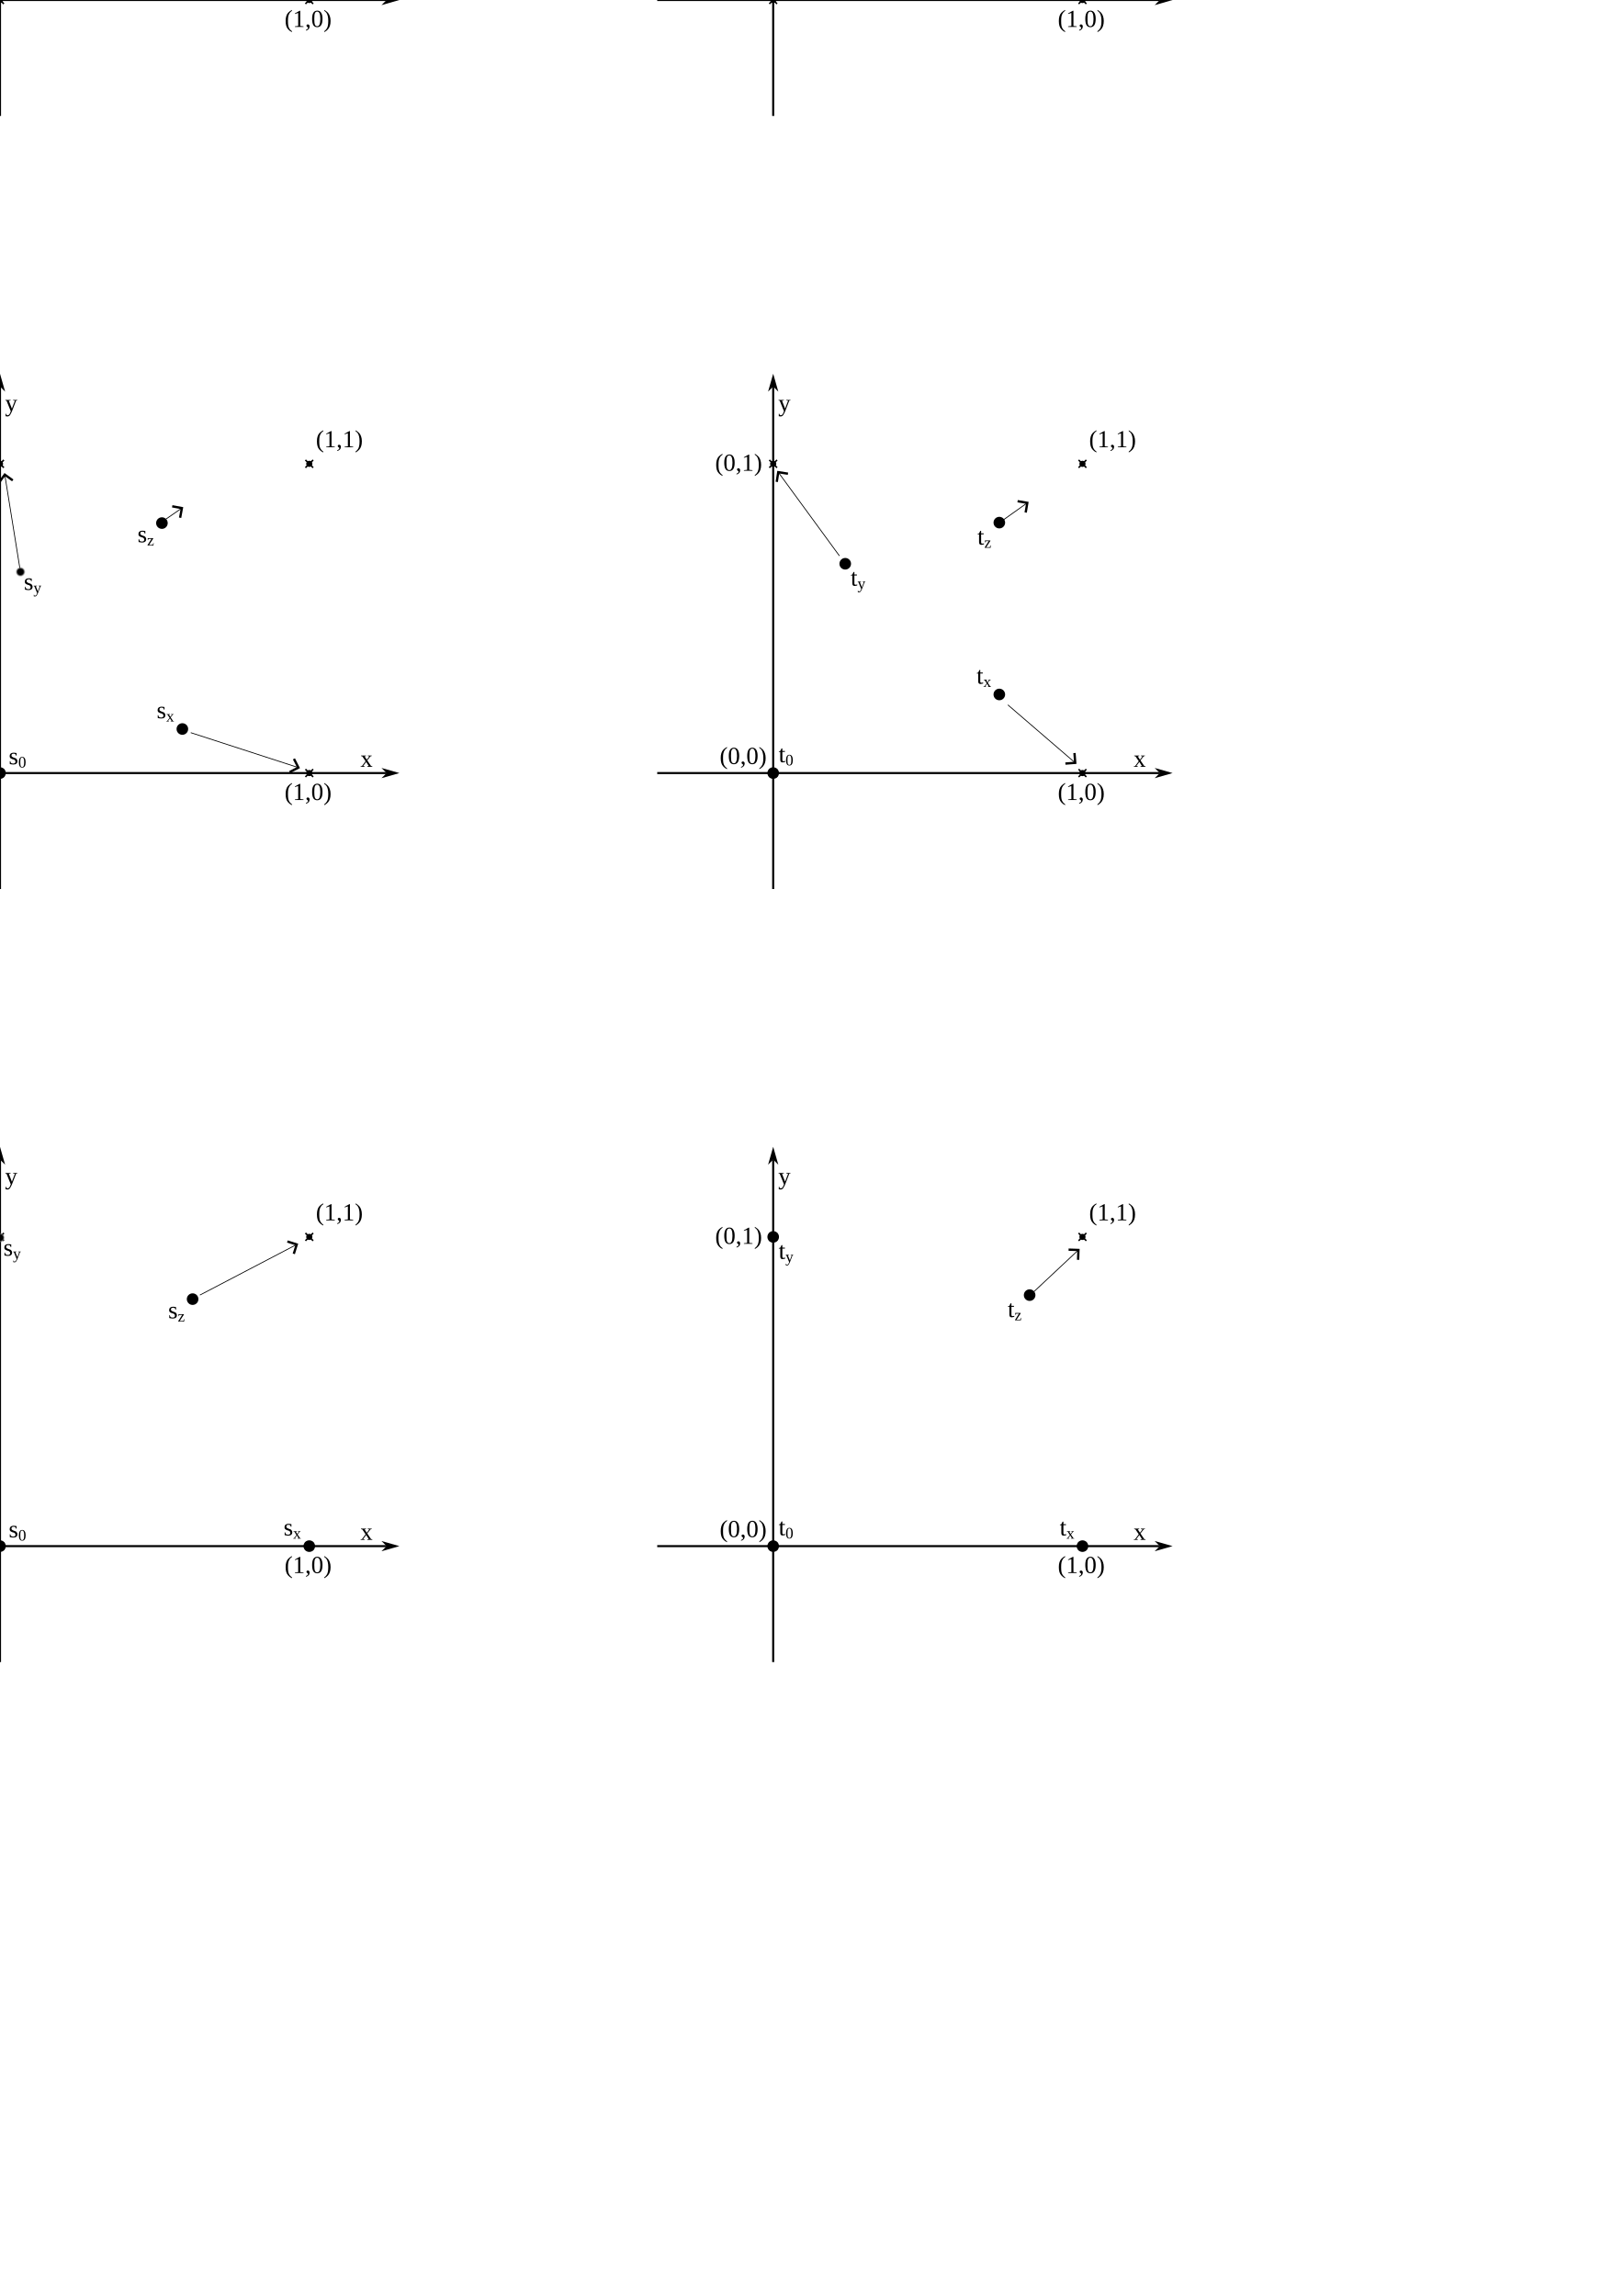
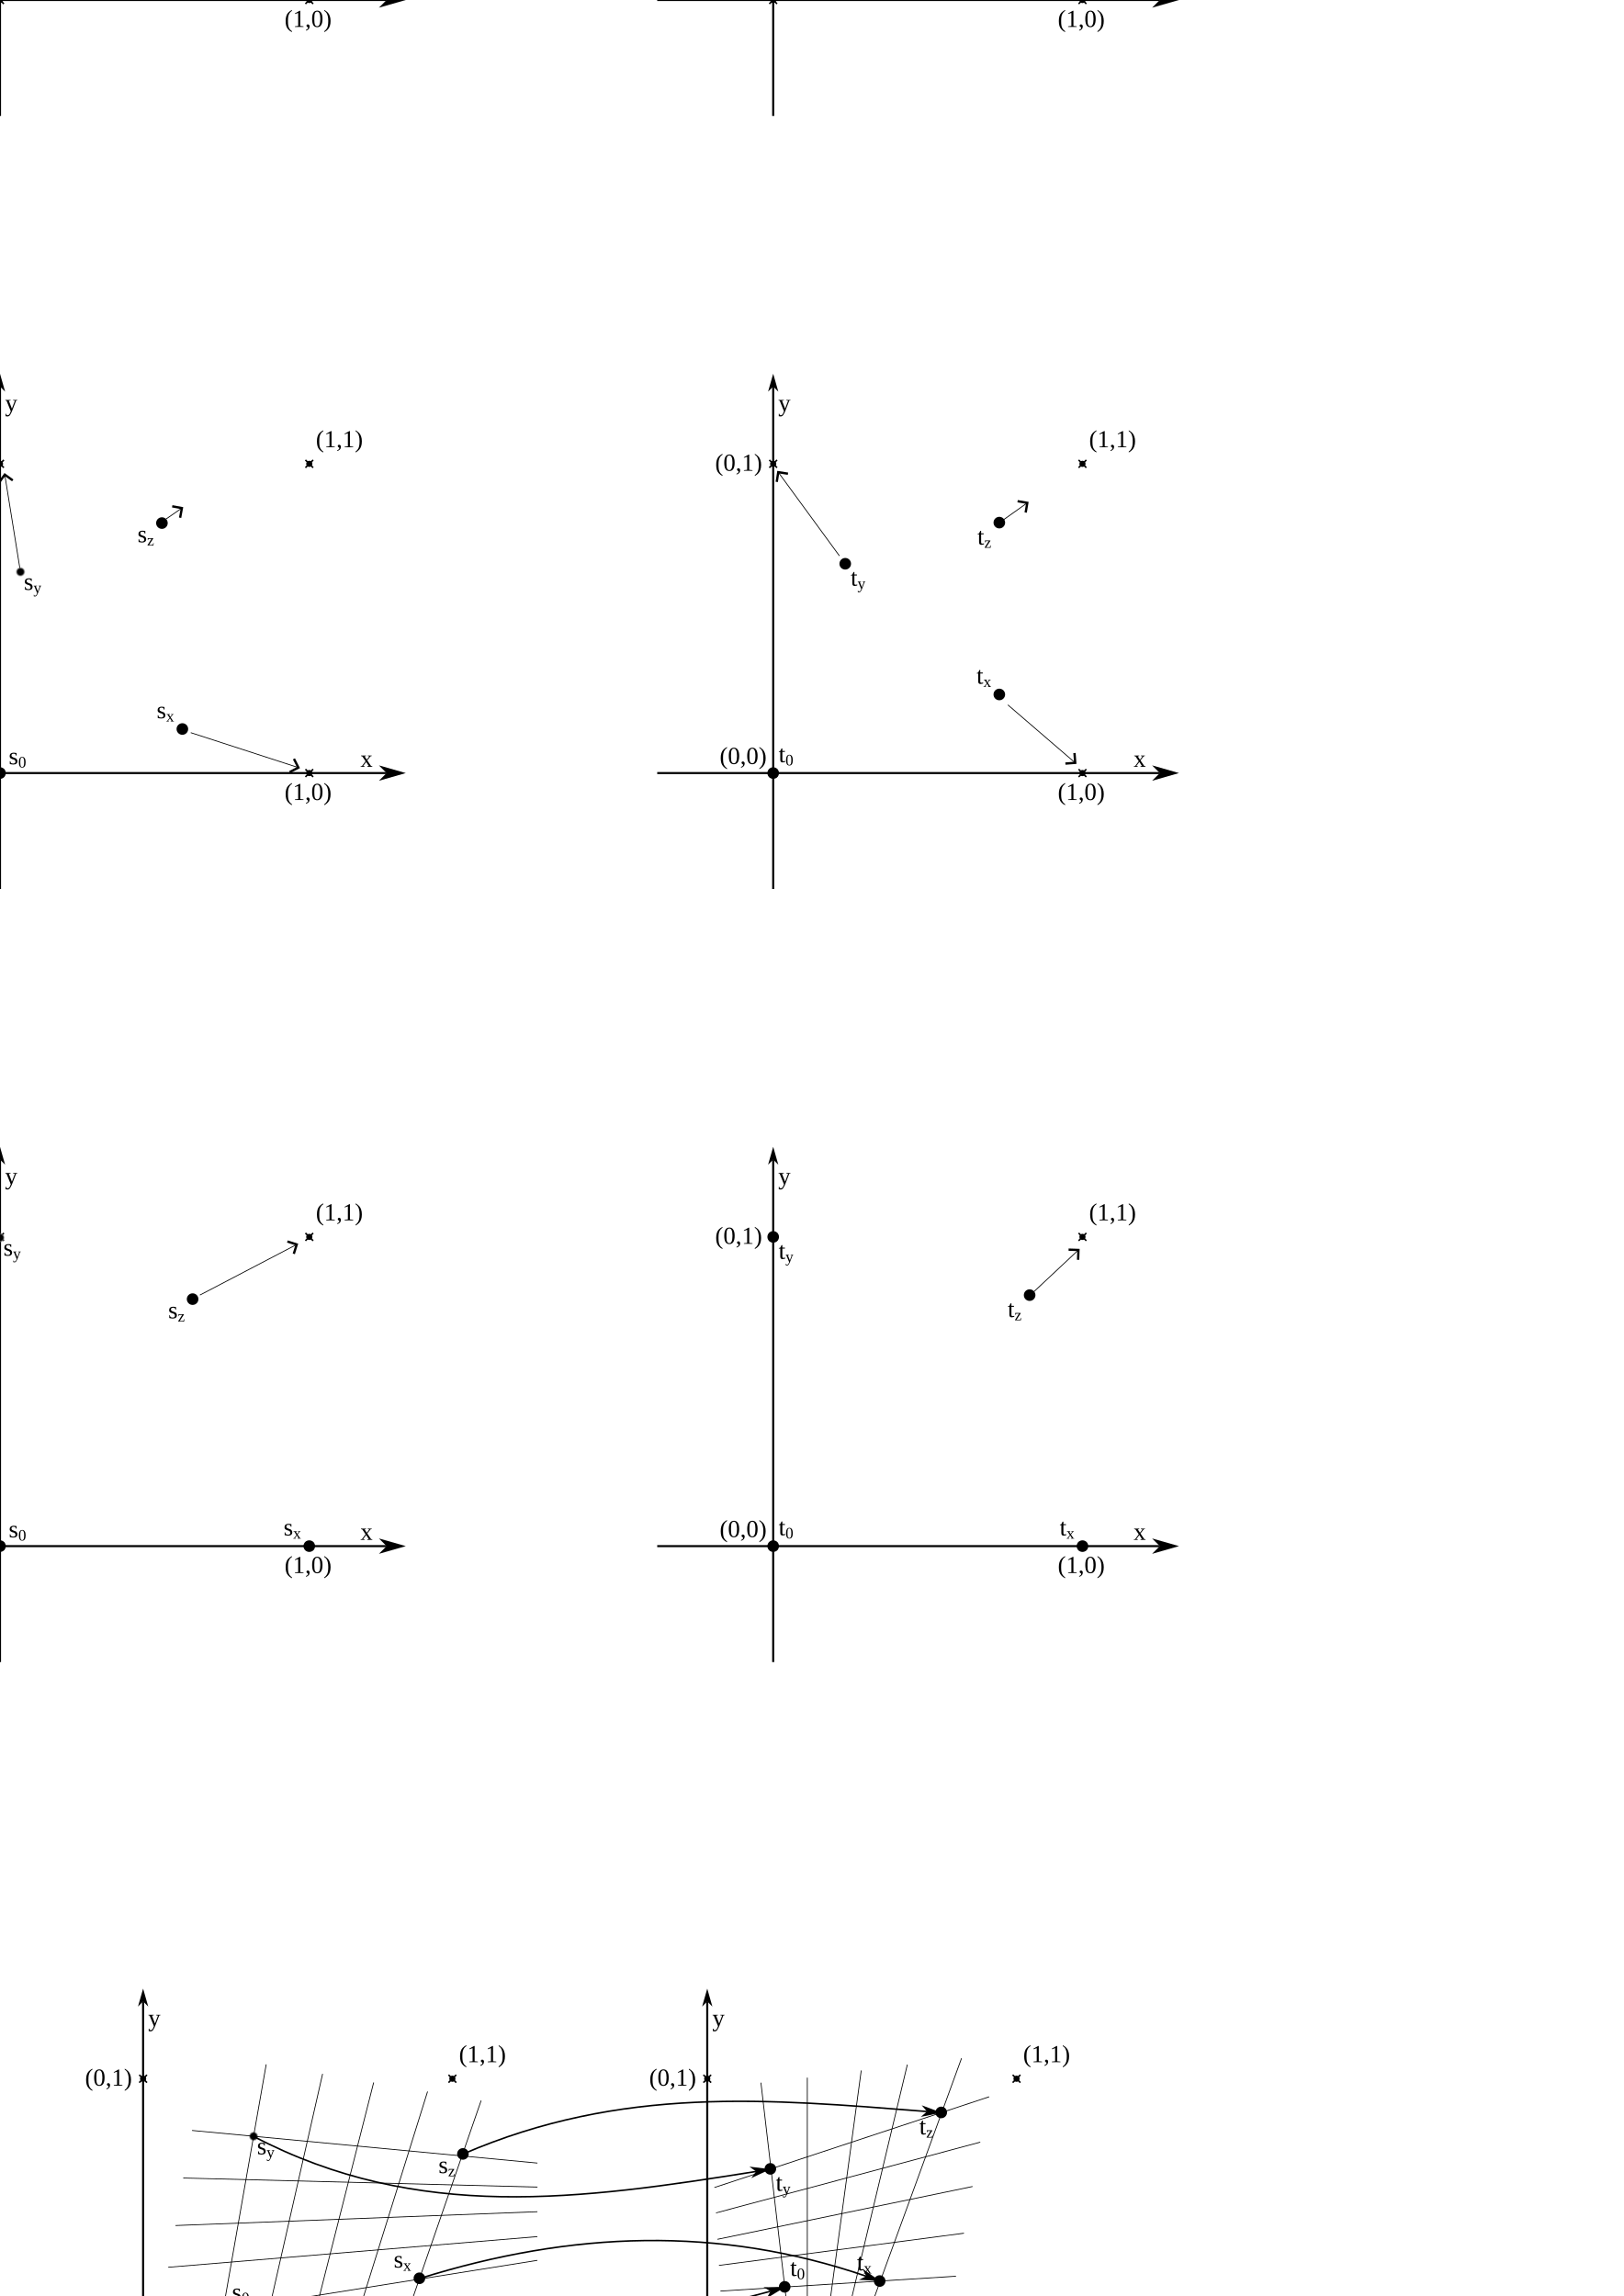
<svg xmlns="http://www.w3.org/2000/svg" xmlns:xlink="http://www.w3.org/1999/xlink" width="210mm" height="297mm" viewBox="0 0 210 297" version="1.1" id="svg1">
  <defs id="defs1">
    <marker style="overflow:visible" id="marker39" refX="0" refY="0" orient="auto-start-reverse" markerWidth="3" markerHeight="3" viewBox="0 0 1 1" preserveAspectRatio="xMidYMid">
      <path style="fill:none;stroke:context-stroke;stroke-width:1;stroke-linecap:butt" d="M 3,-3 0,0 3,3" transform="rotate(180,0.125,0)" id="path39" />
    </marker>
    <marker style="overflow:visible" id="ArrowWide" refX="0" refY="0" orient="auto-start-reverse" markerWidth="3.001" markerHeight="3.001" viewBox="0 0 1 1" preserveAspectRatio="xMidYMid">
      <path style="fill:none;stroke:context-stroke;stroke-width:1;stroke-linecap:butt" d="M 3,-3 0,0 3,3" transform="rotate(180,0.125,0)" id="path35" />
    </marker>
    <marker style="overflow:visible" id="marker3" refX="0" refY="0" orient="auto-start-reverse" markerWidth="1" markerHeight="1" viewBox="0 0 1 1" preserveAspectRatio="xMidYMid">
      <path style="fill:context-stroke;fill-rule:evenodd;stroke:none" d="M 0,0 5,-5 -12.5,0 5,5 Z" transform="scale(-0.5)" id="path3" />
    </marker>
-     <marker style="overflow:visible" id="DartArrow" refX="0" refY="0" orient="auto-start-reverse" markerWidth="1" markerHeight="1" viewBox="0 0 1 1" preserveAspectRatio="xMidYMid">
+     <marker style="overflow:visible" id="DartArrow" refX="0" refY="0" orient="auto-start-reverse" markerWidth="1.5" markerHeight="1.5" viewBox="0 0 1 1" preserveAspectRatio="xMidYMid">
      <path style="fill:context-stroke;fill-rule:evenodd;stroke:none" d="M 0,0 5,-5 -12.5,0 5,5 Z" transform="scale(-0.5)" id="path6" />
    </marker>
    <marker style="overflow:visible" id="ArrowWide-6" refX="0" refY="0" orient="auto-start-reverse" markerWidth="3" markerHeight="3" viewBox="0 0 1 1" preserveAspectRatio="xMidYMid">
      <path style="fill:none;stroke:context-stroke;stroke-width:1;stroke-linecap:butt" d="M 3,-3 0,0 3,3" transform="rotate(180,0.125,0)" id="path35-7" />
    </marker>
    <marker style="overflow:visible" id="marker39-9" refX="0" refY="0" orient="auto-start-reverse" markerWidth="3" markerHeight="3" viewBox="0 0 1 1" preserveAspectRatio="xMidYMid">
      <path style="fill:none;stroke:context-stroke;stroke-width:1;stroke-linecap:butt" d="M 3,-3 0,0 3,3" transform="rotate(180,0.125,0)" id="path39-5" />
    </marker>
    <marker style="overflow:visible" id="marker39-2" refX="0" refY="0" orient="auto-start-reverse" markerWidth="3" markerHeight="3" viewBox="0 0 1 1" preserveAspectRatio="xMidYMid">
      <path style="fill:none;stroke:context-stroke;stroke-width:1;stroke-linecap:butt" d="M 3,-3 0,0 3,3" transform="rotate(180,0.125,0)" id="path39-2" />
    </marker>
    <marker style="overflow:visible" id="marker39-9-2" refX="0" refY="0" orient="auto-start-reverse" markerWidth="3" markerHeight="3" viewBox="0 0 1 1" preserveAspectRatio="xMidYMid">
      <path style="fill:none;stroke:context-stroke;stroke-width:1;stroke-linecap:butt" d="M 3,-3 0,0 3,3" transform="rotate(180,0.125,0)" id="path39-5-9" />
    </marker>
    <marker style="overflow:visible" id="ArrowWide-2" refX="0" refY="0" orient="auto-start-reverse" markerWidth="3.001" markerHeight="3.001" viewBox="0 0 1 1" preserveAspectRatio="xMidYMid">
      <path style="fill:none;stroke:context-stroke;stroke-width:1;stroke-linecap:butt" d="M 3,-3 0,0 3,3" transform="rotate(180,0.125,0)" id="path35-5" />
    </marker>
    <marker style="overflow:visible" id="ArrowWide-0" refX="0" refY="0" orient="auto-start-reverse" markerWidth="3.001" markerHeight="3.001" viewBox="0 0 1 1" preserveAspectRatio="xMidYMid">
      <path style="fill:none;stroke:context-stroke;stroke-width:1;stroke-linecap:butt" d="M 3,-3 0,0 3,3" transform="rotate(180,0.125,0)" id="path35-3" />
    </marker>
    <marker style="overflow:visible" id="ArrowWide-8" refX="0" refY="0" orient="auto-start-reverse" markerWidth="3.001" markerHeight="3.001" viewBox="0 0 1 1" preserveAspectRatio="xMidYMid">
      <path style="fill:none;stroke:context-stroke;stroke-width:1;stroke-linecap:butt" d="M 3,-3 0,0 3,3" transform="rotate(180,0.125,0)" id="path35-6" />
    </marker>
    <marker style="overflow:visible" id="ArrowWide-6-4" refX="0" refY="0" orient="auto-start-reverse" markerWidth="3" markerHeight="3" viewBox="0 0 1 1" preserveAspectRatio="xMidYMid">
      <path style="fill:none;stroke:context-stroke;stroke-width:1;stroke-linecap:butt" d="M 3,-3 0,0 3,3" transform="rotate(180,0.125,0)" id="path35-7-4" />
    </marker>
    <marker style="overflow:visible" id="ArrowWide-6-3" refX="0" refY="0" orient="auto-start-reverse" markerWidth="3" markerHeight="3" viewBox="0 0 1 1" preserveAspectRatio="xMidYMid">
      <path style="fill:none;stroke:context-stroke;stroke-width:1;stroke-linecap:butt" d="M 3,-3 0,0 3,3" transform="rotate(180,0.125,0)" id="path35-7-3" />
    </marker>
    <marker style="overflow:visible" id="ArrowWide-6-31" refX="0" refY="0" orient="auto-start-reverse" markerWidth="3" markerHeight="3" viewBox="0 0 1 1" preserveAspectRatio="xMidYMid">
      <path style="fill:none;stroke:context-stroke;stroke-width:1;stroke-linecap:butt" d="M 3,-3 0,0 3,3" transform="rotate(180,0.125,0)" id="path35-7-8" />
    </marker>
    <marker style="overflow:visible" id="marker39-94" refX="0" refY="0" orient="auto-start-reverse" markerWidth="3" markerHeight="3" viewBox="0 0 1 1" preserveAspectRatio="xMidYMid">
      <path style="fill:none;stroke:context-stroke;stroke-width:1;stroke-linecap:butt" d="M 3,-3 0,0 3,3" transform="rotate(180,0.125,0)" id="path39-1" />
    </marker>
    <marker style="overflow:visible" id="marker39-9-28" refX="0" refY="0" orient="auto-start-reverse" markerWidth="3" markerHeight="3" viewBox="0 0 1 1" preserveAspectRatio="xMidYMid">
      <path style="fill:none;stroke:context-stroke;stroke-width:1;stroke-linecap:butt" d="M 3,-3 0,0 3,3" transform="rotate(180,0.125,0)" id="path39-5-4" />
    </marker>
  </defs>
  <g id="layer1">
+     <use x="0" y="0" xlink:href="#g12" id="use1" transform="translate(18.5084,308.8948)" />
+     <use x="0" y="0" xlink:href="#g12" id="use1-7" transform="translate(91.47138,308.8948)" />
    <use x="0" y="0" xlink:href="#g12" id="use18" transform="translate(0,100)" />
    <use x="0" y="0" xlink:href="#g12" id="use26" transform="translate(100,100)" />
    <use x="0" y="0" xlink:href="#g12" id="use28" transform="translate(0,200)" />
    <use x="0" y="0" xlink:href="#g12" id="use27" transform="translate(100,200)" />
    <g id="g-coo-system">
      <g id="g12">
        <use x="0" y="0" xlink:href="#g57" id="use58" transform="translate(40)" />
        <use x="0" y="0" xlink:href="#g57" id="use59" transform="translate(0,-40)" />
        <use x="0" y="0" xlink:href="#g57" id="use60" transform="translate(40,-40)" />
        <use x="0" y="0" xlink:href="#g57" id="use57" />
        <text xml:space="preserve" style="font-size:3.175px;fill:#000000;fill-opacity:1;stroke:none;stroke-width:0.1;stroke-dasharray:none;stroke-opacity:1" x="-6.924" y="-1.17" id="text16">
          <tspan id="tspan16" style="stroke-width:0.1" x="-6.924" y="-1.17">(0,0)</tspan>
        </text>
        <text xml:space="preserve" style="font-size:3.175px;fill:#000000;fill-opacity:1;stroke:none;stroke-width:0.1;stroke-dasharray:none;stroke-opacity:1" x="-7.513" y="-39.1" id="text16-1">
          <tspan id="tspan16-3" style="stroke-width:0.1" x="-7.513" y="-39.1">(0,1)</tspan>
        </text>
        <text xml:space="preserve" style="font-size:3.175px;fill:#000000;fill-opacity:1;stroke:none;stroke-width:0.1;stroke-dasharray:none;stroke-opacity:1" x="36.806" y="3.484" id="text16-7">
          <tspan id="tspan16-6" style="stroke-width:0.1" x="36.806" y="3.484">(1,0)</tspan>
        </text>
        <path style="fill:none;stroke:#000000;stroke-width:0.265;stroke-dasharray:none;stroke-opacity:1;marker-start:url(#marker3)" d="M 0,-50 V 15" id="path1" />
        <path style="fill:none;stroke:#000000;stroke-width:0.265;stroke-dasharray:none;stroke-opacity:1;marker-end:url(#DartArrow)" d="M -15,0 H 50" id="path2" />
        <text xml:space="preserve" style="font-size:3.175px;fill:#000000;fill-opacity:1;stroke:none;stroke-width:0.265;stroke-dasharray:none;stroke-opacity:1" x="46.61" y="-0.811" id="text3">
          <tspan id="tspan3" style="fill:#000000;fill-opacity:1;stroke:none;stroke-width:0.265" x="46.61" y="-0.811">x</tspan>
        </text>
        <text xml:space="preserve" style="font-size:3.175px;fill:#000000;fill-opacity:1;stroke:none;stroke-width:0.265;stroke-dasharray:none;stroke-opacity:1" x="0.659" y="-46.816" id="text4">
          <tspan id="tspan4" style="fill:#000000;fill-opacity:1;stroke:none;stroke-width:0.265" x="0.659" y="-46.816">y</tspan>
        </text>
        <text xml:space="preserve" style="font-size:3.175px;fill:#000000;fill-opacity:1;stroke:none;stroke-width:0.1;stroke-dasharray:none;stroke-opacity:1" x="40.85" y="-42.138" id="text16-7-7">
          <tspan id="tspan16-6-9" style="stroke-width:0.1" x="40.85" y="-42.138">(1,1)</tspan>
        </text>
      </g>
    </g>
    <g id="g16" transform="translate(-15.49144,-0.7748257)">
      <circle style="fill:#000000;fill-opacity:1;stroke:none;stroke-width:0.265;stroke-dasharray:none;stroke-opacity:1" id="path4-0" cx="50.551" cy="-15.079" r="0.75" />
      <text xml:space="preserve" style="font-size:3.175px;fill:#000000;fill-opacity:1;stroke:none;stroke-width:0.1;stroke-dasharray:none;stroke-opacity:1" x="47.226" y="-16.464" id="text7">
        <tspan id="tspan7" style="fill:#000000;fill-opacity:1;stroke:none;stroke-width:0.1;stroke-dasharray:none;stroke-opacity:1" x="47.226" y="-16.464">s<tspan style="font-size:65%;baseline-shift:sub;fill:#000000;fill-opacity:1;stroke:none;stroke-width:0.1;stroke-dasharray:none;stroke-opacity:1" id="tspan8">x</tspan>
        </tspan>
      </text>
    </g>
    <g id="g13" transform="translate(0.2336048,8.151062)">
      <circle style="fill:#000000;fill-opacity:1;stroke:none;stroke-width:0.265;stroke-dasharray:none;stroke-opacity:1" id="path4" cx="11.379" cy="-18.269" r="0.75" />
      <text xml:space="preserve" style="font-size:3.175px;fill:#000000;fill-opacity:1;stroke:none;stroke-width:0.1;stroke-dasharray:none;stroke-opacity:1" x="12.504" y="-19.402" id="text5">
        <tspan id="tspan5" style="fill:#000000;fill-opacity:1;stroke:none;stroke-width:0.1;stroke-dasharray:none;stroke-opacity:1" x="12.504" y="-19.402">s<tspan style="font-size:65%;baseline-shift:sub;fill:#000000;fill-opacity:1;stroke:none;stroke-width:0.1;stroke-dasharray:none;stroke-opacity:1" id="tspan6">0</tspan>
        </tspan>
      </text>
    </g>
    <g id="g14" transform="translate(11.56344,-33.03672)">
      <g id="use61">
        <circle style="fill:#000000;fill-opacity:1;stroke:#7f7f7f;stroke-width:0.2;stroke-dasharray:none;stroke-opacity:0.495" id="circle68" cx="0" cy="0" r="0.5" />
      </g>
      <text xml:space="preserve" style="font-size:3.175px;fill:#000000;fill-opacity:1;stroke:none;stroke-width:0.1;stroke-dasharray:none;stroke-opacity:1" x="0.438" y="2.334" id="text9">
        <tspan id="tspan9" style="fill:#000000;fill-opacity:1;stroke:none;stroke-width:0.1;stroke-dasharray:none;stroke-opacity:1" x="0.438" y="2.334">s<tspan style="font-size:65%;baseline-shift:sub;fill:#000000;fill-opacity:1;stroke:none;stroke-width:0.1;stroke-dasharray:none;stroke-opacity:1" id="tspan10">y</tspan>
        </tspan>
      </text>
    </g>
    <g id="g15" transform="translate(-26.44503,7.276839)">
      <circle style="fill:#000000;fill-opacity:1;stroke:none;stroke-width:0.265;stroke-dasharray:none;stroke-opacity:1" id="path4-2" cx="56.769" cy="-38.377" r="0.75" />
      <text xml:space="preserve" style="font-size:3.175px;fill:#000000;fill-opacity:1;stroke:none;stroke-width:0.1;stroke-dasharray:none;stroke-opacity:1" x="53.608" y="-35.894" id="text11">
        <tspan id="tspan11" style="fill:#000000;fill-opacity:1;stroke:none;stroke-width:0.1;stroke-dasharray:none" x="53.608" y="-35.894">s<tspan style="font-size:65%;baseline-shift:sub;fill:#000000;fill-opacity:1;stroke:none;stroke-width:0.1;stroke-dasharray:none" id="tspan12">z</tspan>
        </tspan>
      </text>
    </g>
    <g id="g16-7" transform="translate(86.99542,-2.457218)">
      <circle style="fill:#000000;fill-opacity:1;stroke:none;stroke-width:0.265;stroke-dasharray:none;stroke-opacity:1" id="path4-0-4" cx="50.551" cy="-15.079" r="0.75" />
      <text xml:space="preserve" style="font-size:3.175px;fill:#000000;fill-opacity:1;stroke:none;stroke-width:0.1;stroke-dasharray:none;stroke-opacity:1" x="47.601" y="-16.464" id="text7-1">
        <tspan id="tspan7-6" style="fill:#000000;fill-opacity:1;stroke:none;stroke-width:0.1;stroke-dasharray:none;stroke-opacity:1" x="47.601" y="-16.464">t<tspan style="font-size:65%;baseline-shift:sub;fill:#000000;fill-opacity:1;stroke:none;stroke-width:0.1;stroke-dasharray:none;stroke-opacity:1" id="tspan8-4">x</tspan>
        </tspan>
      </text>
    </g>
    <g id="g32" transform="translate(0,2.645833)">
      <g id="g13-2" transform="translate(102.7205,8.585337)">
        <circle style="fill:#000000;fill-opacity:1;stroke:none;stroke-width:0.265;stroke-dasharray:none;stroke-opacity:1" id="path4-9" cx="11.379" cy="-18.269" r="0.75" />
        <text xml:space="preserve" style="font-size:3.175px;fill:#000000;fill-opacity:1;stroke:none;stroke-width:0.1;stroke-dasharray:none;stroke-opacity:1" x="12.078" y="-19.674" id="text5-0">
          <tspan id="tspan5-1" style="fill:#000000;fill-opacity:1;stroke:none;stroke-width:0.1;stroke-dasharray:none;stroke-opacity:1" x="12.078" y="-19.674">t<tspan style="font-size:65%;baseline-shift:sub;fill:#000000;fill-opacity:1;stroke:none;stroke-width:0.1;stroke-dasharray:none;stroke-opacity:1" id="tspan6-4">0</tspan>
          </tspan>
        </text>
      </g>
    </g>
    <g id="g14-4" transform="translate(101.0225,8.392353)">
      <circle style="fill:#000000;fill-opacity:1;stroke:none;stroke-width:0.265;stroke-dasharray:none;stroke-opacity:1" id="path4-7-2" cx="15.988" cy="-35.877" r="0.75" />
      <text xml:space="preserve" style="font-size:3.175px;fill:#000000;fill-opacity:1;stroke:none;stroke-width:0.1;stroke-dasharray:none;stroke-opacity:1" x="16.687" y="-33.035" id="text9-0">
        <tspan id="tspan9-1" style="fill:#000000;fill-opacity:1;stroke:none;stroke-width:0.1;stroke-dasharray:none;stroke-opacity:1" x="16.687" y="-33.035">t<tspan style="font-size:65%;baseline-shift:sub;fill:#000000;fill-opacity:1;stroke:none;stroke-width:0.1;stroke-dasharray:none;stroke-opacity:1" id="tspan10-1">y</tspan>
        </tspan>
      </text>
    </g>
    <g id="g15-4" transform="translate(74.03181,6.100574)">
      <circle style="fill:#000000;fill-opacity:1;stroke:none;stroke-width:0.265;stroke-dasharray:none;stroke-opacity:1" id="path4-2-3" cx="56.769" cy="-38.377" r="0.75" />
      <text xml:space="preserve" style="font-size:3.175px;fill:#000000;fill-opacity:1;stroke:none;stroke-width:0.1;stroke-dasharray:none;stroke-opacity:1" x="53.93" y="-35.535" id="text11-0">
        <tspan id="tspan11-8" style="fill:#000000;fill-opacity:1;stroke:none;stroke-width:0.1;stroke-dasharray:none" x="53.93" y="-35.535">t<tspan style="font-size:65%;baseline-shift:sub;fill:#000000;fill-opacity:1;stroke:none;stroke-width:0.1;stroke-dasharray:none" id="tspan12-9">z</tspan>
        </tspan>
      </text>
    </g>
    <use x="0" y="0" xlink:href="#g12" id="use16" transform="translate(100,0)" />
-     <path style="fill:none;fill-opacity:1;stroke:#000000;stroke-width:0.1;stroke-dasharray:none;stroke-opacity:1;marker-end:url(#ArrowWide)" d="M 11.563,-9.911 1.047,-0.75" id="path34" />
-     <path style="fill:none;fill-opacity:1;stroke:#000000;stroke-width:0.1;stroke-dasharray:none;stroke-opacity:1;marker-end:url(#ArrowWide-2)" d="M 35.027,-15.816 24.51,-6.655" id="path34-7" />
-     <path style="fill:none;fill-opacity:1;stroke:#000000;stroke-width:0.1;stroke-dasharray:none;stroke-opacity:1;marker-end:url(#ArrowWide-0)" d="m 30.291,-31.063 -10.517,9.161" id="path34-8" />
-     <path style="fill:none;fill-opacity:1;stroke:#000000;stroke-width:0.1;stroke-dasharray:none;stroke-opacity:1;marker-end:url(#ArrowWide-8)" d="M 11.563,-33.037 1.047,-23.876" id="path34-5" />
-     <path style="fill:none;fill-opacity:1;stroke:#000000;stroke-width:0.1;stroke-dasharray:none;stroke-opacity:1;marker-end:url(#ArrowWide-6)" d="m 113.085,-6.442 -11.506,5.623" id="path34-9" />
-     <path style="fill:none;fill-opacity:1;stroke:#000000;stroke-width:0.1;stroke-dasharray:none;stroke-opacity:1;marker-end:url(#ArrowWide-6-4)" d="m 137.421,-17.425 -11.506,5.623" id="path34-9-1" />
-     <path style="fill:none;fill-opacity:1;stroke:#000000;stroke-width:0.1;stroke-dasharray:none;stroke-opacity:1;marker-end:url(#ArrowWide-6-3)" d="m 116.988,-27.44 -11.506,5.623" id="path34-9-3" />
-     <path style="fill:none;fill-opacity:1;stroke:#000000;stroke-width:0.1;stroke-dasharray:none;stroke-opacity:1;marker-end:url(#ArrowWide-6-31)" d="m 130.778,-32.232 -11.506,5.623" id="path34-9-2" />
-     <path style="fill:none;fill-opacity:1;stroke:#000000;stroke-width:0.1;stroke-dasharray:none;stroke-opacity:1;marker-end:url(#marker39)" d="m 24.672,94.774 13.851,4.498" id="path38" />
-     <path style="fill:none;fill-opacity:1;stroke:#000000;stroke-width:0.1;stroke-dasharray:none;stroke-opacity:1;marker-end:url(#marker39-94)" d="M 20.762,67.628 23.463,65.766" id="path38-64" />
-     <path style="fill:none;fill-opacity:1;stroke:#000000;stroke-width:0.1;stroke-dasharray:none;stroke-opacity:1;marker-end:url(#marker39-9)" d="m 130.352,91.181 8.653,7.447" id="path38-6" />
-     <path style="fill:none;fill-opacity:1;stroke:#000000;stroke-width:0.1;stroke-dasharray:none;stroke-opacity:1;marker-end:url(#marker39-9-28)" d="m 129.23,67.634 3.574,-2.547" id="path38-6-7" />
-     <path style="fill:none;fill-opacity:1;stroke:#000000;stroke-width:0.1;stroke-dasharray:none;stroke-opacity:1;marker-end:url(#marker39-9-2)" d="m 108.567,71.905 -7.869,-10.765" id="path38-6-6" />
-     <path style="fill:none;fill-opacity:1;stroke:#000000;stroke-width:0.1;stroke-dasharray:none;stroke-opacity:1;marker-end:url(#marker39-2)" d="M 2.643,73.966 0.629,61.47" id="path38-7" />
+     <g id="g1">
+       <path style="fill:none;fill-opacity:1;stroke:#000000;stroke-width:0.1;stroke-dasharray:none;stroke-opacity:1;marker-end:url(#ArrowWide)" d="M 11.563,-9.911 1.047,-0.75" id="path34" />
+       <path style="fill:none;fill-opacity:1;stroke:#000000;stroke-width:0.1;stroke-dasharray:none;stroke-opacity:1;marker-end:url(#ArrowWide-2)" d="M 35.027,-15.816 24.51,-6.655" id="path34-7" />
+       <path style="fill:none;fill-opacity:1;stroke:#000000;stroke-width:0.1;stroke-dasharray:none;stroke-opacity:1;marker-end:url(#ArrowWide-0)" d="m 30.291,-31.063 -10.517,9.161" id="path34-8" />
+       <path style="fill:none;fill-opacity:1;stroke:#000000;stroke-width:0.1;stroke-dasharray:none;stroke-opacity:1;marker-end:url(#ArrowWide-8)" d="M 11.563,-33.037 1.047,-23.876" id="path34-5" />
+     </g>
+     <g id="g4">
+       <path style="fill:none;fill-opacity:1;stroke:#000000;stroke-width:0.1;stroke-dasharray:none;stroke-opacity:1;marker-end:url(#ArrowWide-6)" d="m 113.085,-6.442 -11.506,5.623" id="path34-9" />
+       <path style="fill:none;fill-opacity:1;stroke:#000000;stroke-width:0.1;stroke-dasharray:none;stroke-opacity:1;marker-end:url(#ArrowWide-6-4)" d="m 137.421,-17.425 -11.506,5.623" id="path34-9-1" />
+       <path style="fill:none;fill-opacity:1;stroke:#000000;stroke-width:0.1;stroke-dasharray:none;stroke-opacity:1;marker-end:url(#ArrowWide-6-3)" d="m 116.988,-27.44 -11.506,5.623" id="path34-9-3" />
+       <path style="fill:none;fill-opacity:1;stroke:#000000;stroke-width:0.1;stroke-dasharray:none;stroke-opacity:1;marker-end:url(#ArrowWide-6-31)" d="m 130.778,-32.232 -11.506,5.623" id="path34-9-2" />
+     </g>
+     <g id="g3">
+       <path style="fill:none;fill-opacity:1;stroke:#000000;stroke-width:0.1;stroke-dasharray:none;stroke-opacity:1;marker-end:url(#marker39-9)" d="m 130.352,91.181 8.653,7.447" id="path38-6" />
+       <path style="fill:none;fill-opacity:1;stroke:#000000;stroke-width:0.1;stroke-dasharray:none;stroke-opacity:1;marker-end:url(#marker39-9-28)" d="m 129.23,67.634 3.574,-2.547" id="path38-6-7" />
+       <path style="fill:none;fill-opacity:1;stroke:#000000;stroke-width:0.1;stroke-dasharray:none;stroke-opacity:1;marker-end:url(#marker39-9-2)" d="m 108.567,71.905 -7.869,-10.765" id="path38-6-6" />
+     </g>
+     <g id="g2">
+       <path style="fill:none;fill-opacity:1;stroke:#000000;stroke-width:0.1;stroke-dasharray:none;stroke-opacity:1;marker-end:url(#marker39)" d="m 24.672,94.774 13.851,4.498" id="path38" />
+       <path style="fill:none;fill-opacity:1;stroke:#000000;stroke-width:0.1;stroke-dasharray:none;stroke-opacity:1;marker-end:url(#marker39-94)" d="M 20.762,67.628 23.463,65.766" id="path38-64" />
+       <path style="fill:none;fill-opacity:1;stroke:#000000;stroke-width:0.1;stroke-dasharray:none;stroke-opacity:1;marker-end:url(#marker39-2)" d="M 2.643,73.966 0.629,61.47" id="path38-7" />
+     </g>
    <path style="fill:none;fill-opacity:1;stroke:#000000;stroke-width:0.1;stroke-dasharray:none;stroke-opacity:1;marker-end:url(#marker39)" d="m 25.859,167.522 12.453,-6.51" id="path40" />
    <path style="fill:none;fill-opacity:1;stroke:#000000;stroke-width:0.1;stroke-dasharray:none;stroke-opacity:1;marker-end:url(#marker39)" d="m 133.177,167.594 6.245,-5.853" id="path41" />
    <g id="g46">
      <use x="0" y="0" xlink:href="#g15" id="use41" transform="translate(-9.382584,98.76367)" />
      <use x="0" y="0" xlink:href="#g16" id="use43" transform="translate(-11.47456,110.1549)" />
      <use x="0" y="0" xlink:href="#g14" id="use44" transform="translate(-8.913726,107.0099)" />
      <use x="0" y="0" xlink:href="#g13" id="use45" transform="translate(-11.61216,110.1175)" />
    </g>
    <g id="g48">
      <use x="0" y="0" xlink:href="#g15" id="use42" transform="translate(-5.412578,199.1492)" />
      <use x="0" y="0" xlink:href="#g16" id="use46" transform="translate(4.939963,215.8537)" />
      <use x="0" y="0" xlink:href="#g14" id="use47" transform="translate(-11.56344,193.1367)" />
      <use x="0" y="0" xlink:href="#g13" id="use48" transform="translate(-11.61216,210.1175)" />
    </g>
    <g id="g52">
      <use x="0" y="0" xlink:href="#g32" id="use49" transform="translate(-14.09903,107.0374)" />
      <use x="0" y="0" xlink:href="#g14-4" id="use50" transform="translate(-7.692975,100.4098)" />
      <use x="0" y="0" xlink:href="#g16-7" id="use51" transform="translate(-8.299842,107.3693)" />
      <use x="0" y="0" xlink:href="#g15-4" id="use52" transform="translate(-1.553353,99.88039)" />
    </g>
    <g id="g56">
      <use x="0" y="0" xlink:href="#g32" id="use53" transform="translate(-14.09903,207.0374)" />
      <use x="0" y="0" xlink:href="#g16-7" id="use54" transform="translate(2.453101,217.5361)" />
      <use x="0" y="0" xlink:href="#g14-4" id="use55" transform="translate(-17.01005,187.4848)" />
      <use x="0" y="0" xlink:href="#g15-4" id="use56" transform="translate(2.36589,199.8075)" />
    </g>
    <g id="g-cross" transform="translate(-30.43979,-38.59824)">
      <g id="g57">
        <path style="fill:none;fill-opacity:1;stroke:#000000;stroke-width:0.2;stroke-dasharray:none;stroke-opacity:1" d="M 0.5,0.5 -0.5,-0.5" id="path56" />
        <path style="fill:none;fill-opacity:1;stroke:#000000;stroke-width:0.2;stroke-dasharray:none;stroke-opacity:1" d="M -0.5,0.5 0.5,-0.5" id="path57" />
        <ellipse style="fill:#000000;fill-opacity:1;stroke:none;stroke-width:0.2;stroke-dasharray:none;stroke-opacity:1" id="path60" cx="0" cy="0" rx="0.4" ry="0.4" />
      </g>
    </g>
+     <use x="0" y="0" xlink:href="#g13" id="use4" transform="translate(17.26718,308.7839)" />
+     <use x="0" y="0" xlink:href="#g14" id="use5" transform="translate(21.23713,309.3781)" />
+     <use x="0" y="0" xlink:href="#g15" id="use6" transform="translate(29.54583,309.7216)" />
+     <use x="0" y="0" xlink:href="#g16" id="use7" transform="translate(19.18392,310.5607)" />
+     <use x="0" y="0" xlink:href="#g32" id="use8" transform="translate(-12.61212,302.8531)" />
+     <use x="0" y="0" xlink:href="#g16-7" id="use9" transform="translate(-23.77355,312.6019)" />
+     <use x="0" y="0" xlink:href="#g14-4" id="use10" transform="translate(-17.37856,308.04)" />
+     <use x="0" y="0" xlink:href="#g15-4" id="use11" transform="translate(-9.067428,305.5316)" />
+     <path style="fill:none;stroke:#000000;stroke-width:0.2;stroke-miterlimit:2.2;marker-end:url(#DartArrow)" d="m 28.924,298.727 c 23.532,4.593 47.208,4.076 70.74,-2.344" id="path11" />
+     <path style="fill:none;stroke:#000000;stroke-width:0.2;stroke-miterlimit:2.2;marker-end:url(#DartArrow)" d="m 54.293,294.736 c 19.651,-6.159 38.711,-6.828 57.739,-0.294" id="path12" />
+     <path style="fill:none;stroke:#000000;stroke-width:0.2;stroke-miterlimit:2.2;marker-end:url(#DartArrow)" d="m 32.797,276.356 c 21.305,11.142 42.338,8.146 64.989,4.535" id="path13" />
+     <path style="fill:none;stroke:#000000;stroke-width:0.2;stroke-miterlimit:2.2;marker-end:url(#DartArrow)" d="m 59.866,278.642 c 20.621,-8.887 39.412,-7.122 60.033,-5.504" id="path14" />
+     <path style="fill:none;stroke:#000000;stroke-width:0.1;stroke-miterlimit:2.2;stroke-dasharray:none" d="m 34.429,267.039 -6.951,39.596" id="path15" />
+     <path style="fill:none;stroke:#000000;stroke-width:0.1;stroke-miterlimit:2.2;stroke-dasharray:none" d="m 20.557,300.182 48.94,-7.795" id="path16" />
+     <path style="fill:none;stroke:#000000;stroke-width:0.1;stroke-miterlimit:2.2;stroke-dasharray:none" d="M 62.226,271.717 50.634,305.205" id="path17" />
+     <path style="fill:none;stroke:#000000;stroke-width:0.1;stroke-miterlimit:2.2;stroke-dasharray:none" d="m 24.838,275.586 44.668,4.219" id="path18" />
+     <path style="fill:none;stroke:#000000;stroke-width:0.1;stroke-miterlimit:2.2;stroke-dasharray:none" d="m 98.414,269.405 4.087,35.011" id="path19" />
+     <path style="fill:none;stroke:#000000;stroke-width:0.1;stroke-miterlimit:2.2;stroke-dasharray:none" d="M 127.934,271.229 92.399,282.967" id="path20" />
+     <path style="fill:none;stroke:#000000;stroke-width:0.1;stroke-miterlimit:2.2;stroke-dasharray:none" d="m 124.359,266.248 -14.022,38.448" id="path21" />
+     <path style="fill:none;stroke:#000000;stroke-width:0.1;stroke-miterlimit:2.2;stroke-dasharray:none" d="m 123.64,294.442 -30.462,1.922" id="path22" />
+     <path style="fill:none;stroke:#000000;stroke-width:0.1;stroke-miterlimit:2.2;stroke-dasharray:none" d="m 41.722,268.267 -8.625,38.022" id="path25" />
+     <path style="fill:none;stroke:#000000;stroke-width:0.1;stroke-miterlimit:2.2;stroke-dasharray:none" d="m 48.328,269.378 -9.272,36.542" id="path27" />
+     <path style="fill:none;stroke:#000000;stroke-width:0.1;stroke-miterlimit:2.2;stroke-dasharray:none" d="m 55.299,270.551 -10.939,35.041" id="path28" />
+     <path style="fill:none;stroke:#000000;stroke-width:0.1;stroke-miterlimit:2.2;stroke-dasharray:none" d="m 22.697,287.884 46.804,-1.788" id="path31" />
+     <path style="fill:none;stroke:#000000;stroke-width:0.1;stroke-miterlimit:2.2;stroke-dasharray:none" d="m 23.704,281.74 45.806,1.171" id="path32" />
+     <path style="fill:none;stroke:#000000;stroke-width:0.1;stroke-miterlimit:2.2;stroke-dasharray:none" d="m 21.758,293.284 47.742,-3.966" id="path33" />
+     <path style="fill:none;stroke:#000000;stroke-width:0.1;stroke-miterlimit:2.2;stroke-dasharray:none" d="m 111.387,267.826 -4.968,36.73" id="path44" />
+     <path style="fill:none;stroke:#000000;stroke-width:0.1;stroke-miterlimit:2.2;stroke-dasharray:none" d="m 104.412,268.754 v 35.668" id="path45" />
+     <path style="fill:none;stroke:#000000;stroke-width:0.1;stroke-miterlimit:2.2;stroke-dasharray:none" d="m 117.348,267.069 -8.939,37.488" id="path46" />
+     <path style="fill:none;stroke:#000000;stroke-width:0.1;stroke-miterlimit:2.2;stroke-dasharray:none" d="m 92.789,289.666 32.998,-6.83" id="path47" />
+     <path style="fill:none;stroke:#000000;stroke-width:0.1;stroke-miterlimit:2.2;stroke-dasharray:none" d="M 92.985,293.043 124.67,288.875" id="path48" />
+     <path style="fill:none;stroke:#000000;stroke-width:0.1;stroke-miterlimit:2.2;stroke-dasharray:none" d="m 92.607,286.25 34.172,-9.152" id="path49" />
  </g>
</svg>
